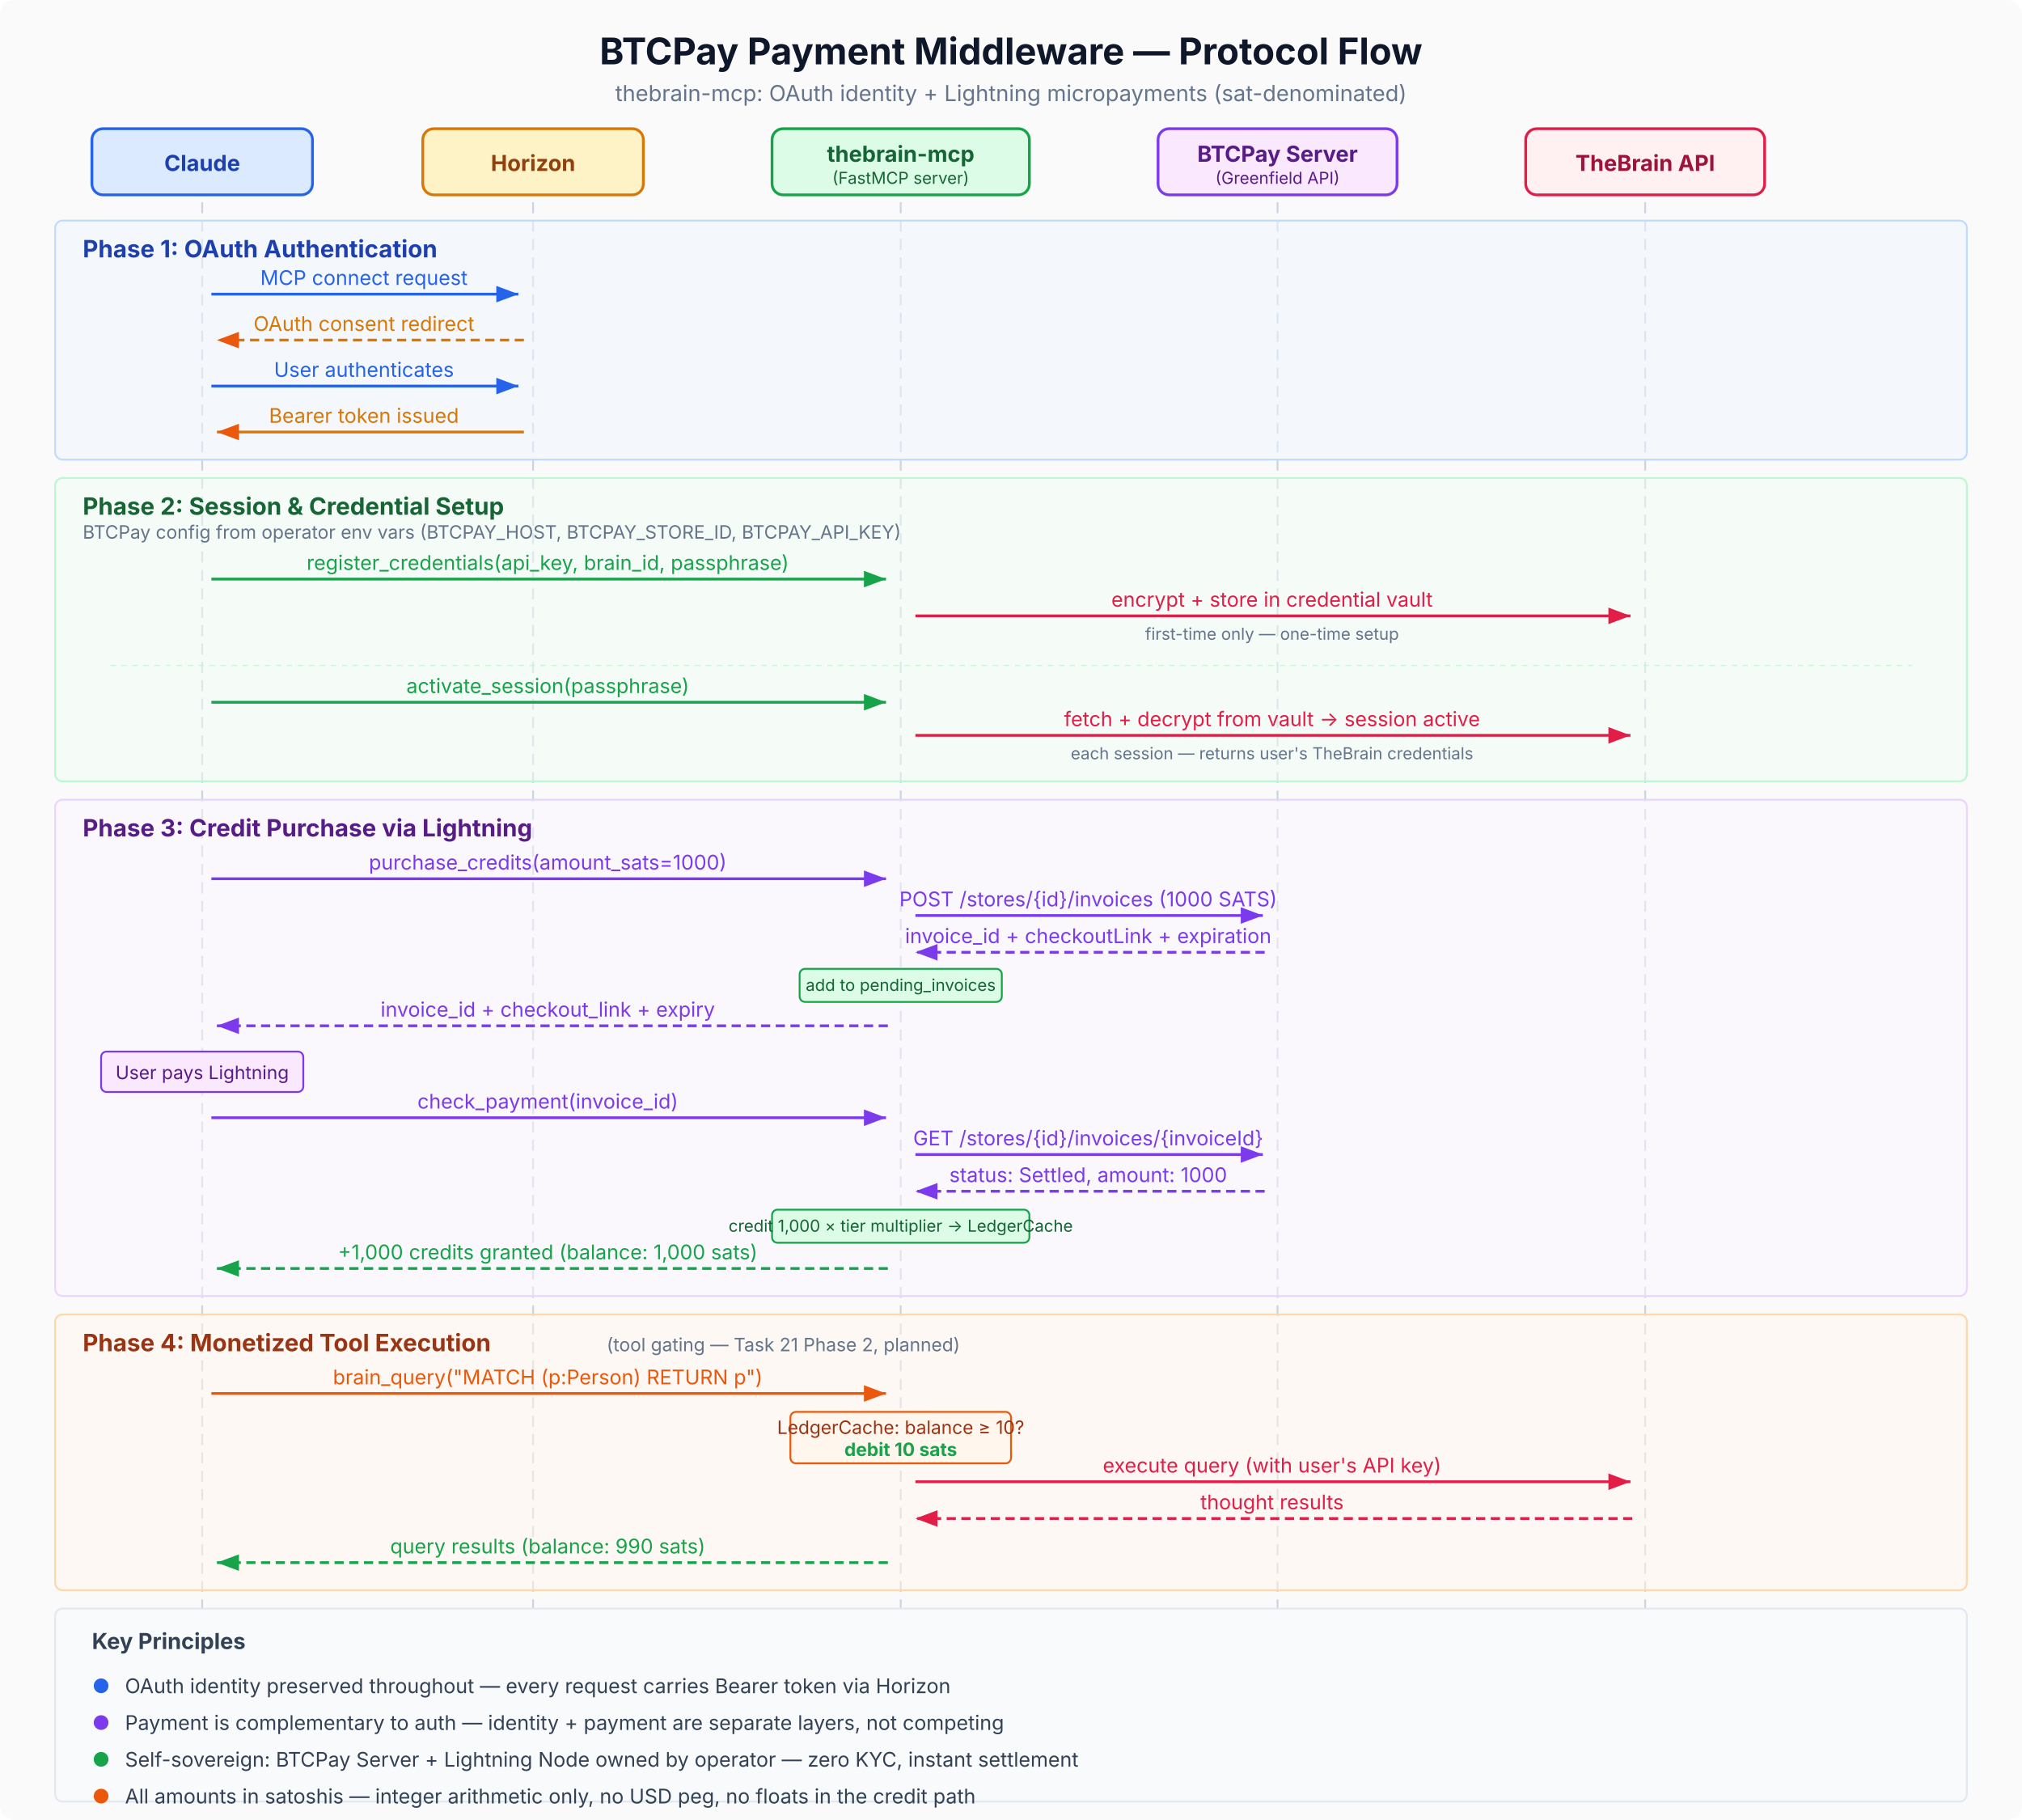
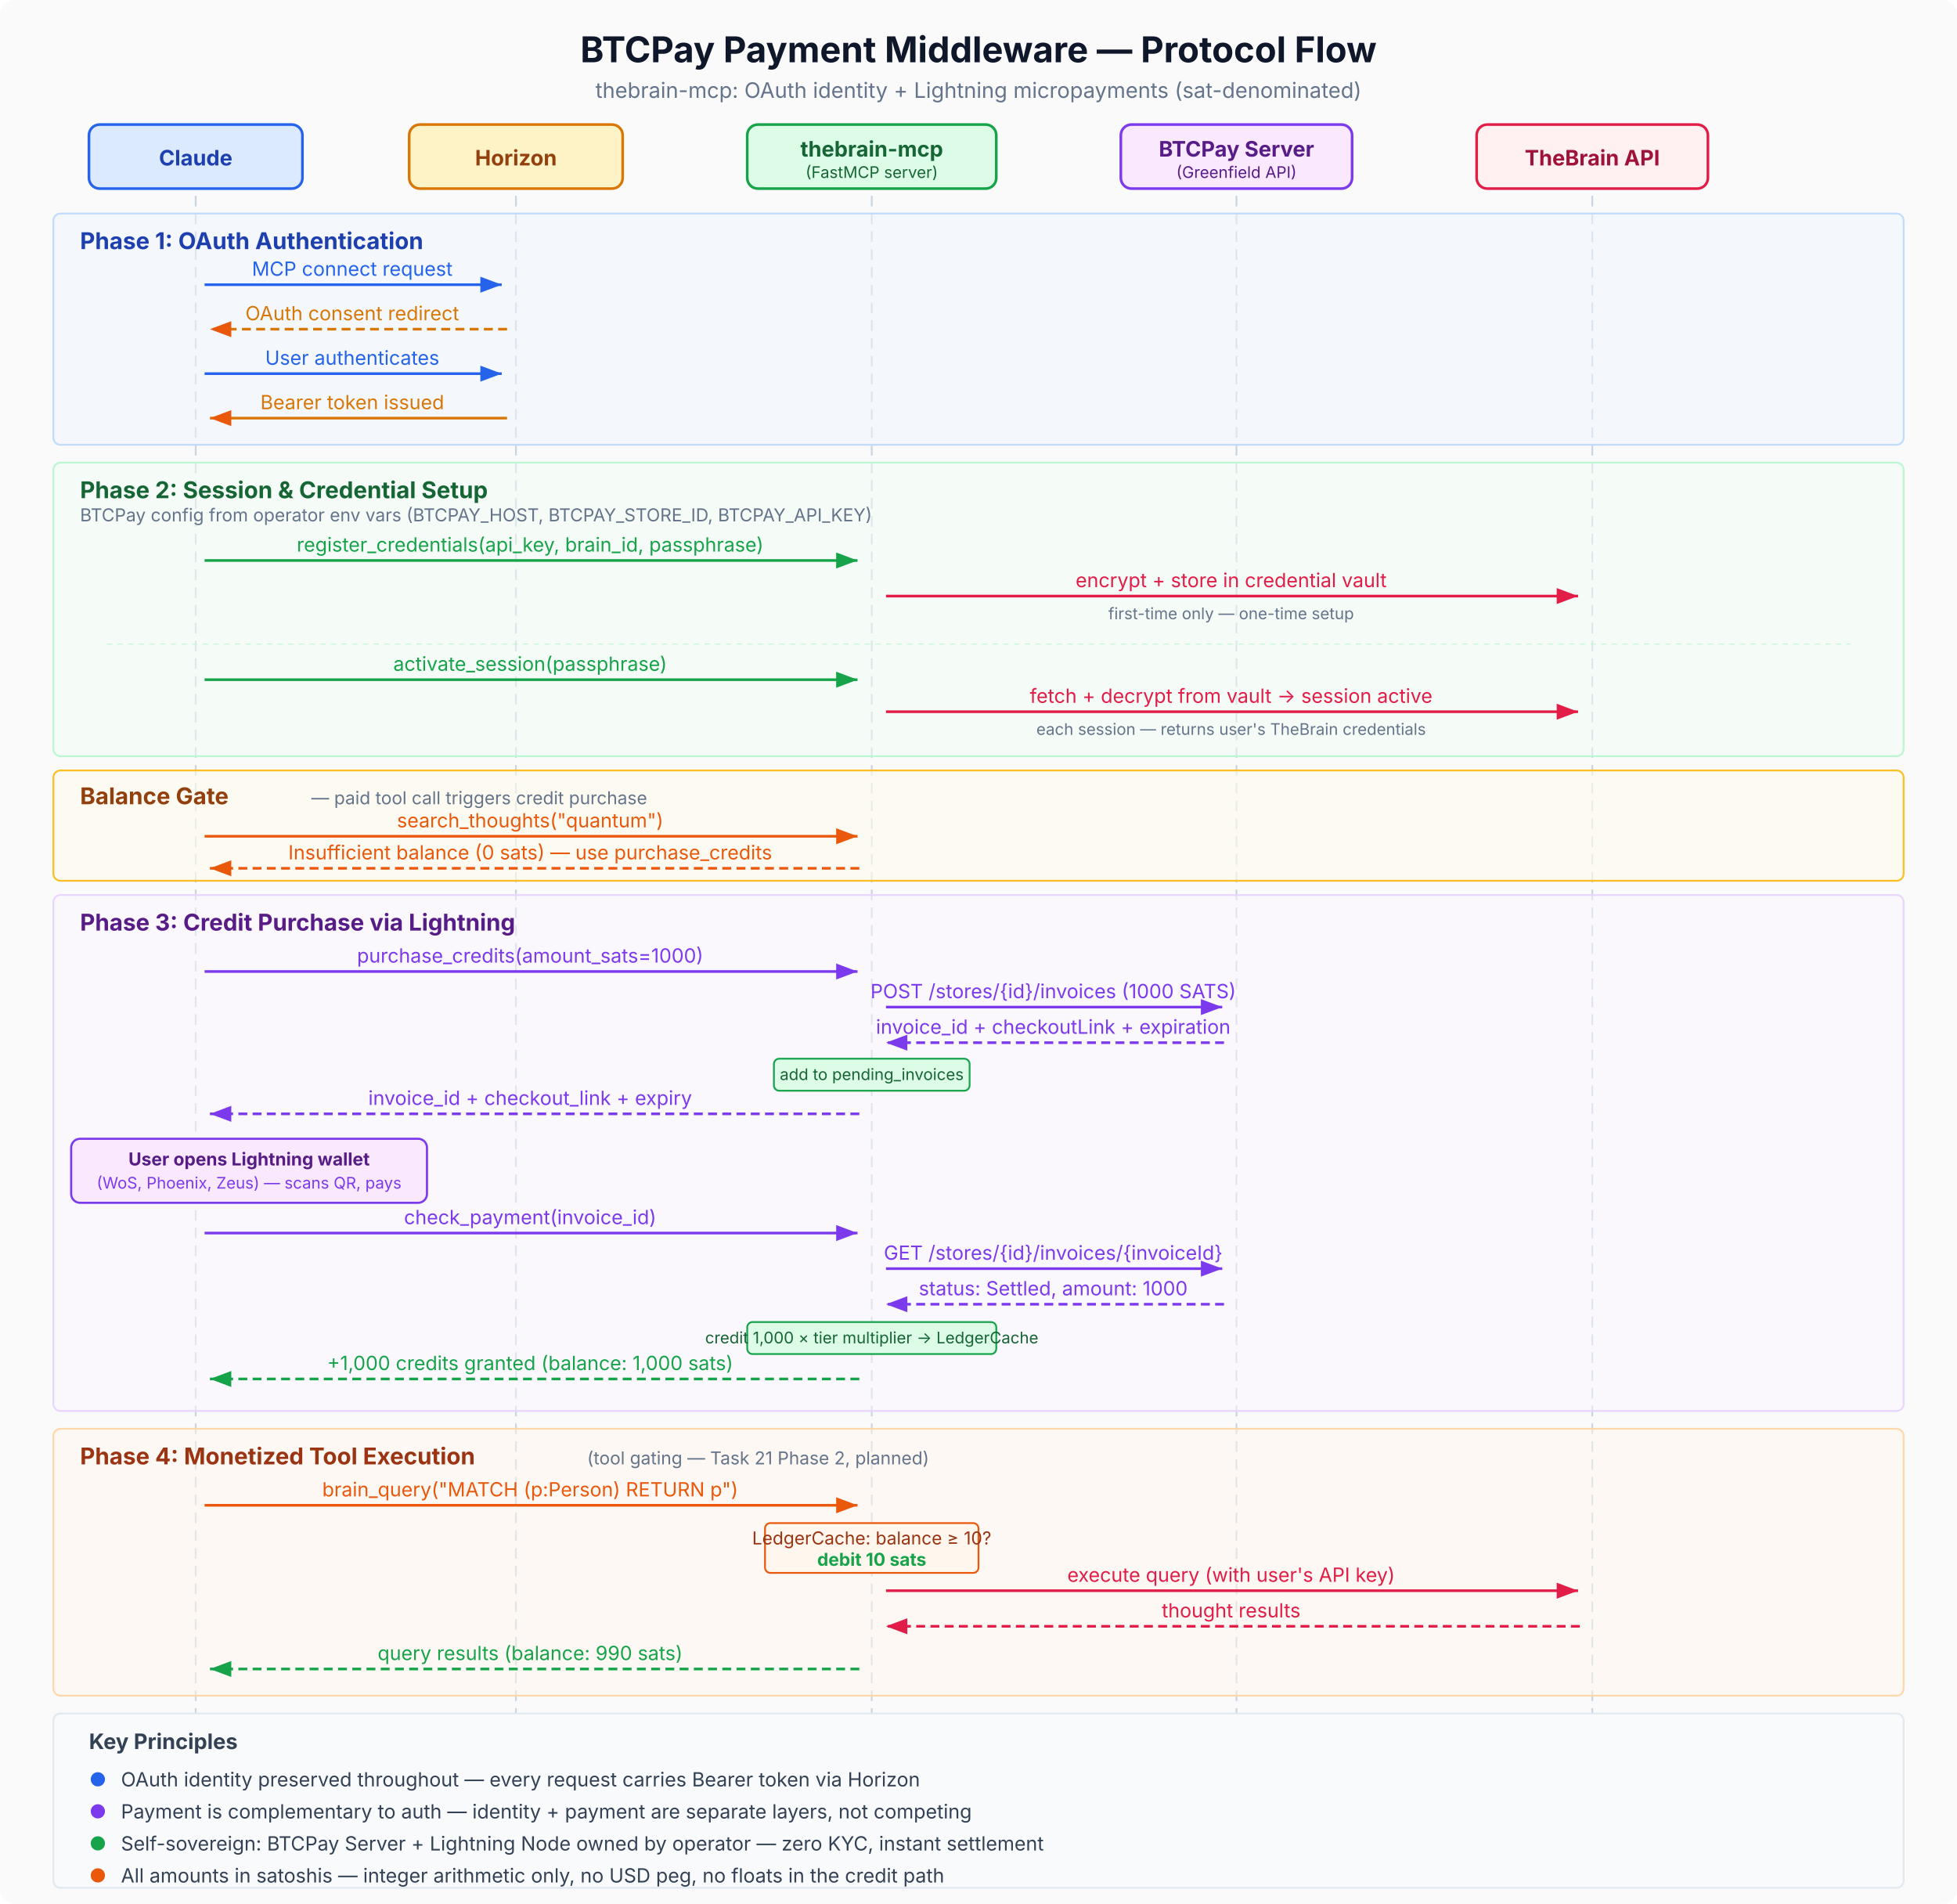
- <svg xmlns="http://www.w3.org/2000/svg" viewBox="0 0 1100 990" font-family="system-ui, -apple-system, sans-serif" font-size="13">
+ <svg xmlns="http://www.w3.org/2000/svg" viewBox="0 0 1100 1070" font-family="system-ui, -apple-system, sans-serif" font-size="13">
  <defs>
    <marker id="arrow" markerWidth="8" markerHeight="6" refX="8" refY="3" orient="auto">
      <path d="M0,0 L8,3 L0,6 Z" fill="#334155" />
    </marker>
    <marker id="arrow-green" markerWidth="8" markerHeight="6" refX="8" refY="3" orient="auto">
      <path d="M0,0 L8,3 L0,6 Z" fill="#16a34a" />
    </marker>
    <marker id="arrow-orange" markerWidth="8" markerHeight="6" refX="8" refY="3" orient="auto">
      <path d="M0,0 L8,3 L0,6 Z" fill="#ea580c" />
    </marker>
    <marker id="arrow-blue" markerWidth="8" markerHeight="6" refX="8" refY="3" orient="auto">
      <path d="M0,0 L8,3 L0,6 Z" fill="#2563eb" />
    </marker>
    <marker id="arrow-purple" markerWidth="8" markerHeight="6" refX="8" refY="3" orient="auto">
      <path d="M0,0 L8,3 L0,6 Z" fill="#7c3aed" />
    </marker>
    <marker id="arrow-red" markerWidth="8" markerHeight="6" refX="8" refY="3" orient="auto">
      <path d="M0,0 L8,3 L0,6 Z" fill="#e11d48" />
    </marker>
  </defs>
-   <rect width="1100" height="990" fill="#fafafa" rx="8" />
+   <rect width="1100" height="1070" fill="#fafafa" rx="8" />
  <text x="550" y="35" text-anchor="middle" font-size="20" font-weight="bold" fill="#0f172a">BTCPay Payment Middleware — Protocol Flow</text>
  <text x="550" y="55" text-anchor="middle" font-size="12" fill="#64748b">thebrain-mcp: OAuth identity + Lightning micropayments (sat-denominated)</text>
  <g font-size="12" font-weight="bold" text-anchor="middle">
    <rect x="50" y="70" width="120" height="36" rx="6" fill="#dbeafe" stroke="#2563eb" stroke-width="1.5" />
    <text x="110" y="93" fill="#1e40af">Claude</text>
    <rect x="230" y="70" width="120" height="36" rx="6" fill="#fef3c7" stroke="#d97706" stroke-width="1.5" />
    <text x="290" y="93" fill="#92400e">Horizon</text>
    <rect x="420" y="70" width="140" height="36" rx="6" fill="#dcfce7" stroke="#16a34a" stroke-width="1.5" />
    <text x="490" y="88" fill="#166534">thebrain-mcp</text>
    <text x="490" y="100" font-size="9" font-weight="normal" fill="#166534">(FastMCP server)</text>
    <rect x="630" y="70" width="130" height="36" rx="6" fill="#fae8ff" stroke="#7c3aed" stroke-width="1.5" />
    <text x="695" y="88" fill="#581c87">BTCPay Server</text>
    <text x="695" y="100" font-size="9" font-weight="normal" fill="#581c87">(Greenfield API)</text>
    <rect x="830" y="70" width="130" height="36" rx="6" fill="#fff1f2" stroke="#e11d48" stroke-width="1.5" />
    <text x="895" y="93" fill="#9f1239">TheBrain API</text>
  </g>
  <g stroke="#cbd5e1" stroke-width="1" stroke-dasharray="6,4">
-     <line x1="110" y1="110" x2="110" y2="970" />
-     <line x1="290" y1="110" x2="290" y2="970" />
-     <line x1="490" y1="110" x2="490" y2="970" />
-     <line x1="695" y1="110" x2="695" y2="970" />
-     <line x1="895" y1="110" x2="895" y2="970" />
+     <line x1="110" y1="110" x2="110" y2="1045" />
+     <line x1="290" y1="110" x2="290" y2="1045" />
+     <line x1="490" y1="110" x2="490" y2="1045" />
+     <line x1="695" y1="110" x2="695" y2="1045" />
+     <line x1="895" y1="110" x2="895" y2="1045" />
  </g>
  <rect x="30" y="120" width="1040" height="130" rx="4" fill="#eff6ff" fill-opacity="0.5" stroke="#bfdbfe" stroke-width="1" />
  <text x="45" y="140" font-size="13" font-weight="bold" fill="#1e40af">Phase 1: OAuth Authentication</text>
  <line x1="115" y1="160" x2="282" y2="160" stroke="#2563eb" stroke-width="1.5" marker-end="url(#arrow-blue)" />
  <text x="198" y="155" text-anchor="middle" font-size="11" fill="#2563eb">MCP connect request</text>
  <line x1="285" y1="185" x2="118" y2="185" stroke="#d97706" stroke-width="1.5" stroke-dasharray="5,3" marker-end="url(#arrow-orange)" />
  <text x="198" y="180" text-anchor="middle" font-size="11" fill="#d97706">OAuth consent redirect</text>
  <line x1="115" y1="210" x2="282" y2="210" stroke="#2563eb" stroke-width="1.5" marker-end="url(#arrow-blue)" />
  <text x="198" y="205" text-anchor="middle" font-size="11" fill="#2563eb">User authenticates</text>
  <line x1="285" y1="235" x2="118" y2="235" stroke="#d97706" stroke-width="1.5" marker-end="url(#arrow-orange)" />
  <text x="198" y="230" text-anchor="middle" font-size="11" fill="#d97706">Bearer token issued</text>
  <rect x="30" y="260" width="1040" height="165" rx="4" fill="#f0fdf4" fill-opacity="0.5" stroke="#bbf7d0" stroke-width="1" />
  <text x="45" y="280" font-size="13" font-weight="bold" fill="#166534">Phase 2: Session &amp; Credential Setup</text>
  <text x="45" y="293" font-size="10" fill="#64748b">BTCPay config from operator env vars (BTCPAY_HOST, BTCPAY_STORE_ID, BTCPAY_API_KEY)</text>
  <line x1="115" y1="315" x2="482" y2="315" stroke="#16a34a" stroke-width="1.5" marker-end="url(#arrow-green)" />
  <text x="298" y="310" text-anchor="middle" font-size="11" fill="#16a34a">register_credentials(api_key, brain_id, passphrase)</text>
  <line x1="498" y1="335" x2="887" y2="335" stroke="#e11d48" stroke-width="1.5" marker-end="url(#arrow-red)" />
  <text x="692" y="330" text-anchor="middle" font-size="11" fill="#e11d48">encrypt + store in credential vault</text>
  <text x="692" y="348" text-anchor="middle" font-size="9" fill="#64748b">first-time only — one-time setup</text>
  <line x1="60" y1="362" x2="1040" y2="362" stroke="#bbf7d0" stroke-width="0.5" stroke-dasharray="3,3" />
  <line x1="115" y1="382" x2="482" y2="382" stroke="#16a34a" stroke-width="1.5" marker-end="url(#arrow-green)" />
  <text x="298" y="377" text-anchor="middle" font-size="11" fill="#16a34a">activate_session(passphrase)</text>
  <line x1="498" y1="400" x2="887" y2="400" stroke="#e11d48" stroke-width="1.5" marker-end="url(#arrow-red)" />
  <text x="692" y="395" text-anchor="middle" font-size="11" fill="#e11d48">fetch + decrypt from vault → session active</text>
  <text x="692" y="413" text-anchor="middle" font-size="9" fill="#64748b">each session — returns user's TheBrain credentials</text>
-   <rect x="30" y="435" width="1040" height="270" rx="4" fill="#faf5ff" fill-opacity="0.5" stroke="#e9d5ff" stroke-width="1" />
-   <text x="45" y="455" font-size="13" font-weight="bold" fill="#581c87">Phase 3: Credit Purchase via Lightning</text>
-   <line x1="115" y1="478" x2="482" y2="478" stroke="#7c3aed" stroke-width="1.5" marker-end="url(#arrow-purple)" />
-   <text x="298" y="473" text-anchor="middle" font-size="11" fill="#7c3aed">purchase_credits(amount_sats=1000)</text>
-   <line x1="498" y1="498" x2="687" y2="498" stroke="#7c3aed" stroke-width="1.5" marker-end="url(#arrow-purple)" />
-   <text x="592" y="493" text-anchor="middle" font-size="11" fill="#7c3aed">POST /stores/{id}/invoices (1000 SATS)</text>
-   <line x1="688" y1="518" x2="498" y2="518" stroke="#7c3aed" stroke-width="1.5" stroke-dasharray="5,3" marker-end="url(#arrow-purple)" />
-   <text x="592" y="513" text-anchor="middle" font-size="11" fill="#7c3aed">invoice_id + checkoutLink + expiration</text>
-   <rect x="435" y="527" width="110" height="18" rx="3" fill="#dcfce7" stroke="#16a34a" stroke-width="1" />
-   <text x="490" y="539" text-anchor="middle" font-size="9" fill="#166534">add to pending_invoices</text>
-   <line x1="483" y1="558" x2="118" y2="558" stroke="#7c3aed" stroke-width="1.5" stroke-dasharray="5,3" marker-end="url(#arrow-purple)" />
-   <text x="298" y="553" text-anchor="middle" font-size="11" fill="#7c3aed">invoice_id + checkout_link + expiry</text>
-   <rect x="55" y="572" width="110" height="22" rx="3" fill="#fae8ff" stroke="#7c3aed" stroke-width="1" />
-   <text x="110" y="587" text-anchor="middle" font-size="10" fill="#581c87">User pays Lightning</text>
-   <line x1="115" y1="608" x2="482" y2="608" stroke="#7c3aed" stroke-width="1.5" marker-end="url(#arrow-purple)" />
-   <text x="298" y="603" text-anchor="middle" font-size="11" fill="#7c3aed">check_payment(invoice_id)</text>
-   <line x1="498" y1="628" x2="687" y2="628" stroke="#7c3aed" stroke-width="1.5" marker-end="url(#arrow-purple)" />
-   <text x="592" y="623" text-anchor="middle" font-size="11" fill="#7c3aed">GET /stores/{id}/invoices/{invoiceId}</text>
-   <line x1="688" y1="648" x2="498" y2="648" stroke="#7c3aed" stroke-width="1.5" stroke-dasharray="5,3" marker-end="url(#arrow-purple)" />
-   <text x="592" y="643" text-anchor="middle" font-size="11" fill="#7c3aed">status: Settled, amount: 1000</text>
-   <rect x="420" y="658" width="140" height="18" rx="3" fill="#dcfce7" stroke="#16a34a" stroke-width="1" />
-   <text x="490" y="670" text-anchor="middle" font-size="9" fill="#166534">credit 1,000 × tier multiplier → LedgerCache</text>
-   <line x1="483" y1="690" x2="118" y2="690" stroke="#16a34a" stroke-width="1.5" stroke-dasharray="5,3" marker-end="url(#arrow-green)" />
-   <text x="298" y="685" text-anchor="middle" font-size="11" fill="#16a34a">+1,000 credits granted (balance: 1,000 sats)</text>
-   <rect x="30" y="715" width="1040" height="150" rx="4" fill="#fff7ed" fill-opacity="0.5" stroke="#fed7aa" stroke-width="1" />
-   <text x="45" y="735" font-size="13" font-weight="bold" fill="#9a3412">Phase 4: Monetized Tool Execution</text>
-   <text x="330" y="735" font-size="10" fill="#64748b">(tool gating — Task 21 Phase 2, planned)</text>
-   <line x1="115" y1="758" x2="482" y2="758" stroke="#ea580c" stroke-width="1.5" marker-end="url(#arrow-orange)" />
-   <text x="298" y="753" text-anchor="middle" font-size="11" fill="#ea580c">brain_query("MATCH (p:Person) RETURN p")</text>
-   <rect x="430" y="768" width="120" height="28" rx="3" fill="#fff7ed" stroke="#ea580c" stroke-width="1" />
-   <text x="490" y="780" text-anchor="middle" font-size="10" fill="#9a3412">LedgerCache: balance ≥ 10?</text>
-   <text x="490" y="792" text-anchor="middle" font-size="10" fill="#16a34a" font-weight="bold">debit 10 sats</text>
-   <line x1="498" y1="806" x2="887" y2="806" stroke="#e11d48" stroke-width="1.5" marker-end="url(#arrow-red)" />
-   <text x="692" y="801" text-anchor="middle" font-size="11" fill="#e11d48">execute query (with user's API key)</text>
-   <line x1="888" y1="826" x2="498" y2="826" stroke="#e11d48" stroke-width="1.5" stroke-dasharray="5,3" marker-end="url(#arrow-red)" />
-   <text x="692" y="821" text-anchor="middle" font-size="11" fill="#e11d48">thought results</text>
-   <line x1="483" y1="850" x2="118" y2="850" stroke="#16a34a" stroke-width="1.5" stroke-dasharray="5,3" marker-end="url(#arrow-green)" />
-   <text x="298" y="845" text-anchor="middle" font-size="11" fill="#16a34a">query results (balance: 990 sats)</text>
-   <rect x="30" y="875" width="1040" height="105" rx="4" fill="#f8fafc" stroke="#e2e8f0" stroke-width="1" />
-   <text x="50" y="897" font-size="12" font-weight="bold" fill="#334155">Key Principles</text>
-   <circle cx="55" cy="917" r="4" fill="#2563eb" />
-   <text x="68" y="921" font-size="11" fill="#334155">OAuth identity preserved throughout — every request carries Bearer token via Horizon</text>
-   <circle cx="55" cy="937" r="4" fill="#7c3aed" />
-   <text x="68" y="941" font-size="11" fill="#334155">Payment is complementary to auth — identity + payment are separate layers, not competing</text>
-   <circle cx="55" cy="957" r="4" fill="#16a34a" />
-   <text x="68" y="961" font-size="11" fill="#334155">Self-sovereign: BTCPay Server + Lightning Node owned by operator — zero KYC, instant settlement</text>
-   <circle cx="55" cy="977" r="4" fill="#ea580c" />
-   <text x="68" y="981" font-size="11" fill="#334155">All amounts in satoshis — integer arithmetic only, no USD peg, no floats in the credit path</text>
+   <rect x="30" y="433" width="1040" height="62" rx="4" fill="#fffbeb" fill-opacity="0.6" stroke="#fbbf24" stroke-width="1" />
+   <text x="45" y="452" font-size="13" font-weight="bold" fill="#92400e">Balance Gate</text>
+   <text x="175" y="452" font-size="10" fill="#64748b">— paid tool call triggers credit purchase</text>
+   <line x1="115" y1="470" x2="482" y2="470" stroke="#ea580c" stroke-width="1.5" marker-end="url(#arrow-orange)" />
+   <text x="298" y="465" text-anchor="middle" font-size="11" fill="#ea580c">search_thoughts("quantum")</text>
+   <line x1="483" y1="488" x2="118" y2="488" stroke="#ea580c" stroke-width="1.5" stroke-dasharray="5,3" marker-end="url(#arrow-orange)" />
+   <text x="298" y="483" text-anchor="middle" font-size="11" fill="#ea580c">Insufficient balance (0 sats) — use purchase_credits</text>
+   <rect x="30" y="503" width="1040" height="290" rx="4" fill="#faf5ff" fill-opacity="0.5" stroke="#e9d5ff" stroke-width="1" />
+   <text x="45" y="523" font-size="13" font-weight="bold" fill="#581c87">Phase 3: Credit Purchase via Lightning</text>
+   <line x1="115" y1="546" x2="482" y2="546" stroke="#7c3aed" stroke-width="1.5" marker-end="url(#arrow-purple)" />
+   <text x="298" y="541" text-anchor="middle" font-size="11" fill="#7c3aed">purchase_credits(amount_sats=1000)</text>
+   <line x1="498" y1="566" x2="687" y2="566" stroke="#7c3aed" stroke-width="1.5" marker-end="url(#arrow-purple)" />
+   <text x="592" y="561" text-anchor="middle" font-size="11" fill="#7c3aed">POST /stores/{id}/invoices (1000 SATS)</text>
+   <line x1="688" y1="586" x2="498" y2="586" stroke="#7c3aed" stroke-width="1.5" stroke-dasharray="5,3" marker-end="url(#arrow-purple)" />
+   <text x="592" y="581" text-anchor="middle" font-size="11" fill="#7c3aed">invoice_id + checkoutLink + expiration</text>
+   <rect x="435" y="595" width="110" height="18" rx="3" fill="#dcfce7" stroke="#16a34a" stroke-width="1" />
+   <text x="490" y="607" text-anchor="middle" font-size="9" fill="#166534">add to pending_invoices</text>
+   <line x1="483" y1="626" x2="118" y2="626" stroke="#7c3aed" stroke-width="1.5" stroke-dasharray="5,3" marker-end="url(#arrow-purple)" />
+   <text x="298" y="621" text-anchor="middle" font-size="11" fill="#7c3aed">invoice_id + checkout_link + expiry</text>
+   <rect x="40" y="640" width="200" height="36" rx="5" fill="#fae8ff" stroke="#7c3aed" stroke-width="1.2" />
+   <text x="140" y="655" text-anchor="middle" font-size="10" font-weight="bold" fill="#581c87">User opens Lightning wallet</text>
+   <text x="140" y="668" text-anchor="middle" font-size="9" fill="#7c3aed">(WoS, Phoenix, Zeus) — scans QR, pays</text>
+   <line x1="115" y1="693" x2="482" y2="693" stroke="#7c3aed" stroke-width="1.5" marker-end="url(#arrow-purple)" />
+   <text x="298" y="688" text-anchor="middle" font-size="11" fill="#7c3aed">check_payment(invoice_id)</text>
+   <line x1="498" y1="713" x2="687" y2="713" stroke="#7c3aed" stroke-width="1.5" marker-end="url(#arrow-purple)" />
+   <text x="592" y="708" text-anchor="middle" font-size="11" fill="#7c3aed">GET /stores/{id}/invoices/{invoiceId}</text>
+   <line x1="688" y1="733" x2="498" y2="733" stroke="#7c3aed" stroke-width="1.5" stroke-dasharray="5,3" marker-end="url(#arrow-purple)" />
+   <text x="592" y="728" text-anchor="middle" font-size="11" fill="#7c3aed">status: Settled, amount: 1000</text>
+   <rect x="420" y="743" width="140" height="18" rx="3" fill="#dcfce7" stroke="#16a34a" stroke-width="1" />
+   <text x="490" y="755" text-anchor="middle" font-size="9" fill="#166534">credit 1,000 × tier multiplier → LedgerCache</text>
+   <line x1="483" y1="775" x2="118" y2="775" stroke="#16a34a" stroke-width="1.5" stroke-dasharray="5,3" marker-end="url(#arrow-green)" />
+   <text x="298" y="770" text-anchor="middle" font-size="11" fill="#16a34a">+1,000 credits granted (balance: 1,000 sats)</text>
+   <rect x="30" y="803" width="1040" height="150" rx="4" fill="#fff7ed" fill-opacity="0.5" stroke="#fed7aa" stroke-width="1" />
+   <text x="45" y="823" font-size="13" font-weight="bold" fill="#9a3412">Phase 4: Monetized Tool Execution</text>
+   <text x="330" y="823" font-size="10" fill="#64748b">(tool gating — Task 21 Phase 2, planned)</text>
+   <line x1="115" y1="846" x2="482" y2="846" stroke="#ea580c" stroke-width="1.5" marker-end="url(#arrow-orange)" />
+   <text x="298" y="841" text-anchor="middle" font-size="11" fill="#ea580c">brain_query("MATCH (p:Person) RETURN p")</text>
+   <rect x="430" y="856" width="120" height="28" rx="3" fill="#fff7ed" stroke="#ea580c" stroke-width="1" />
+   <text x="490" y="868" text-anchor="middle" font-size="10" fill="#9a3412">LedgerCache: balance ≥ 10?</text>
+   <text x="490" y="880" text-anchor="middle" font-size="10" fill="#16a34a" font-weight="bold">debit 10 sats</text>
+   <line x1="498" y1="894" x2="887" y2="894" stroke="#e11d48" stroke-width="1.5" marker-end="url(#arrow-red)" />
+   <text x="692" y="889" text-anchor="middle" font-size="11" fill="#e11d48">execute query (with user's API key)</text>
+   <line x1="888" y1="914" x2="498" y2="914" stroke="#e11d48" stroke-width="1.5" stroke-dasharray="5,3" marker-end="url(#arrow-red)" />
+   <text x="692" y="909" text-anchor="middle" font-size="11" fill="#e11d48">thought results</text>
+   <line x1="483" y1="938" x2="118" y2="938" stroke="#16a34a" stroke-width="1.5" stroke-dasharray="5,3" marker-end="url(#arrow-green)" />
+   <text x="298" y="933" text-anchor="middle" font-size="11" fill="#16a34a">query results (balance: 990 sats)</text>
+   <rect x="30" y="963" width="1040" height="98" rx="4" fill="#f8fafc" stroke="#e2e8f0" stroke-width="1" />
+   <text x="50" y="983" font-size="12" font-weight="bold" fill="#334155">Key Principles</text>
+   <circle cx="55" cy="1000" r="4" fill="#2563eb" />
+   <text x="68" y="1004" font-size="11" fill="#334155">OAuth identity preserved throughout — every request carries Bearer token via Horizon</text>
+   <circle cx="55" cy="1018" r="4" fill="#7c3aed" />
+   <text x="68" y="1022" font-size="11" fill="#334155">Payment is complementary to auth — identity + payment are separate layers, not competing</text>
+   <circle cx="55" cy="1036" r="4" fill="#16a34a" />
+   <text x="68" y="1040" font-size="11" fill="#334155">Self-sovereign: BTCPay Server + Lightning Node owned by operator — zero KYC, instant settlement</text>
+   <circle cx="55" cy="1054" r="4" fill="#ea580c" />
+   <text x="68" y="1058" font-size="11" fill="#334155">All amounts in satoshis — integer arithmetic only, no USD peg, no floats in the credit path</text>
</svg>
